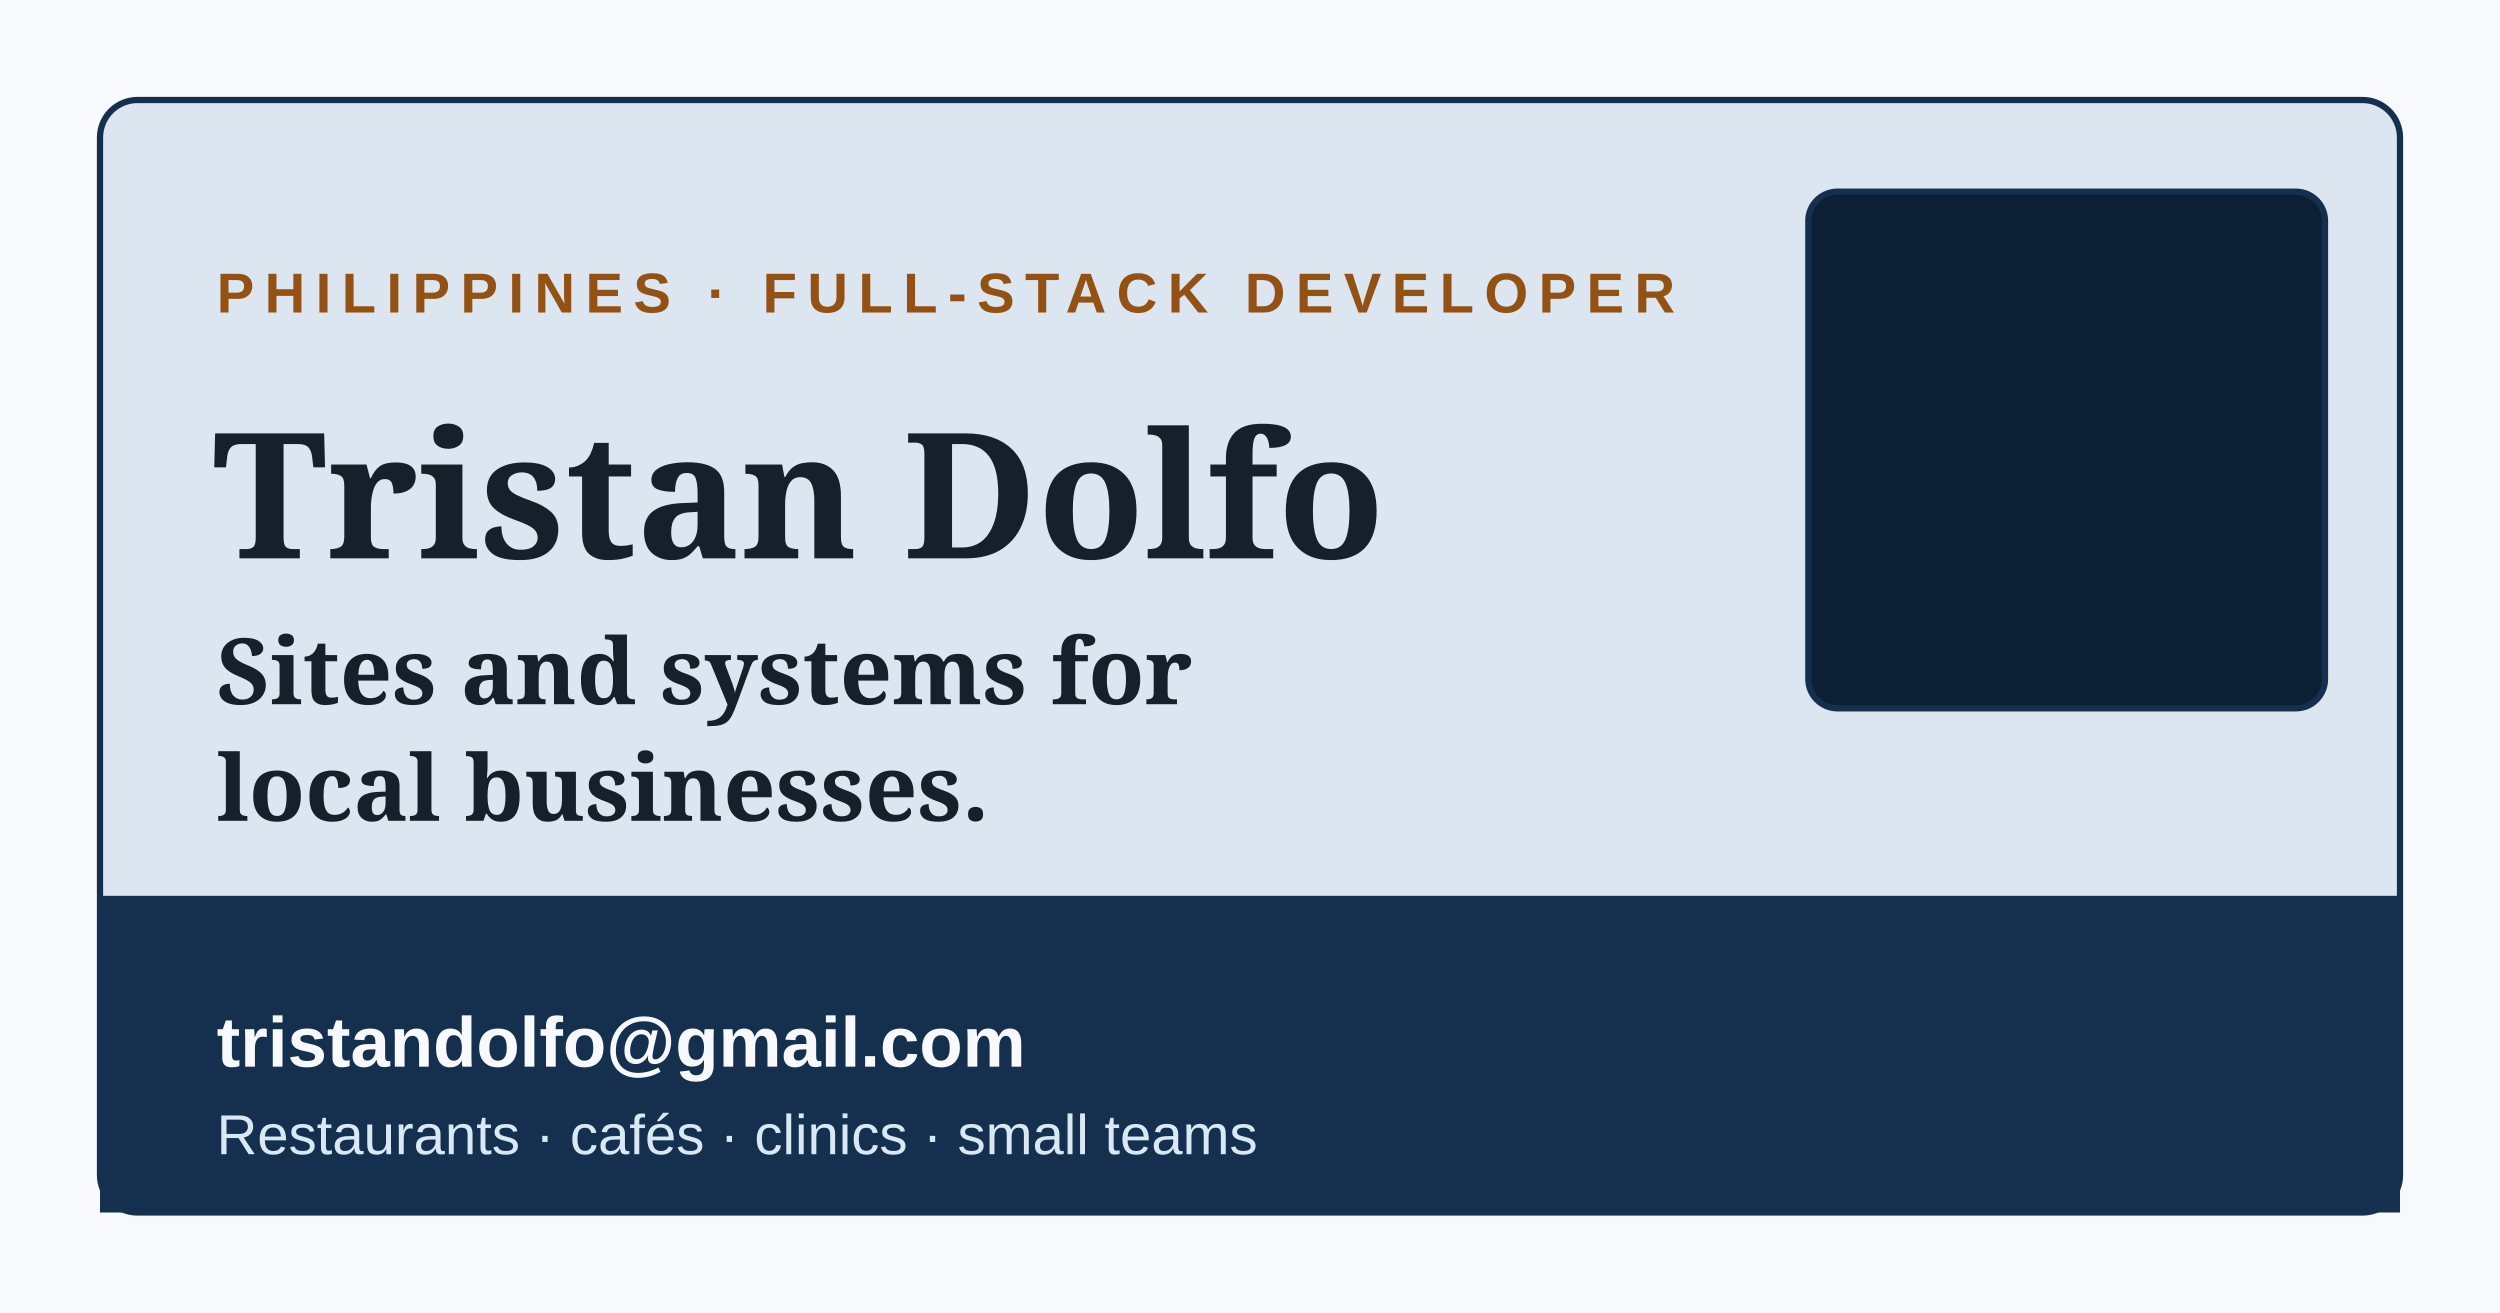
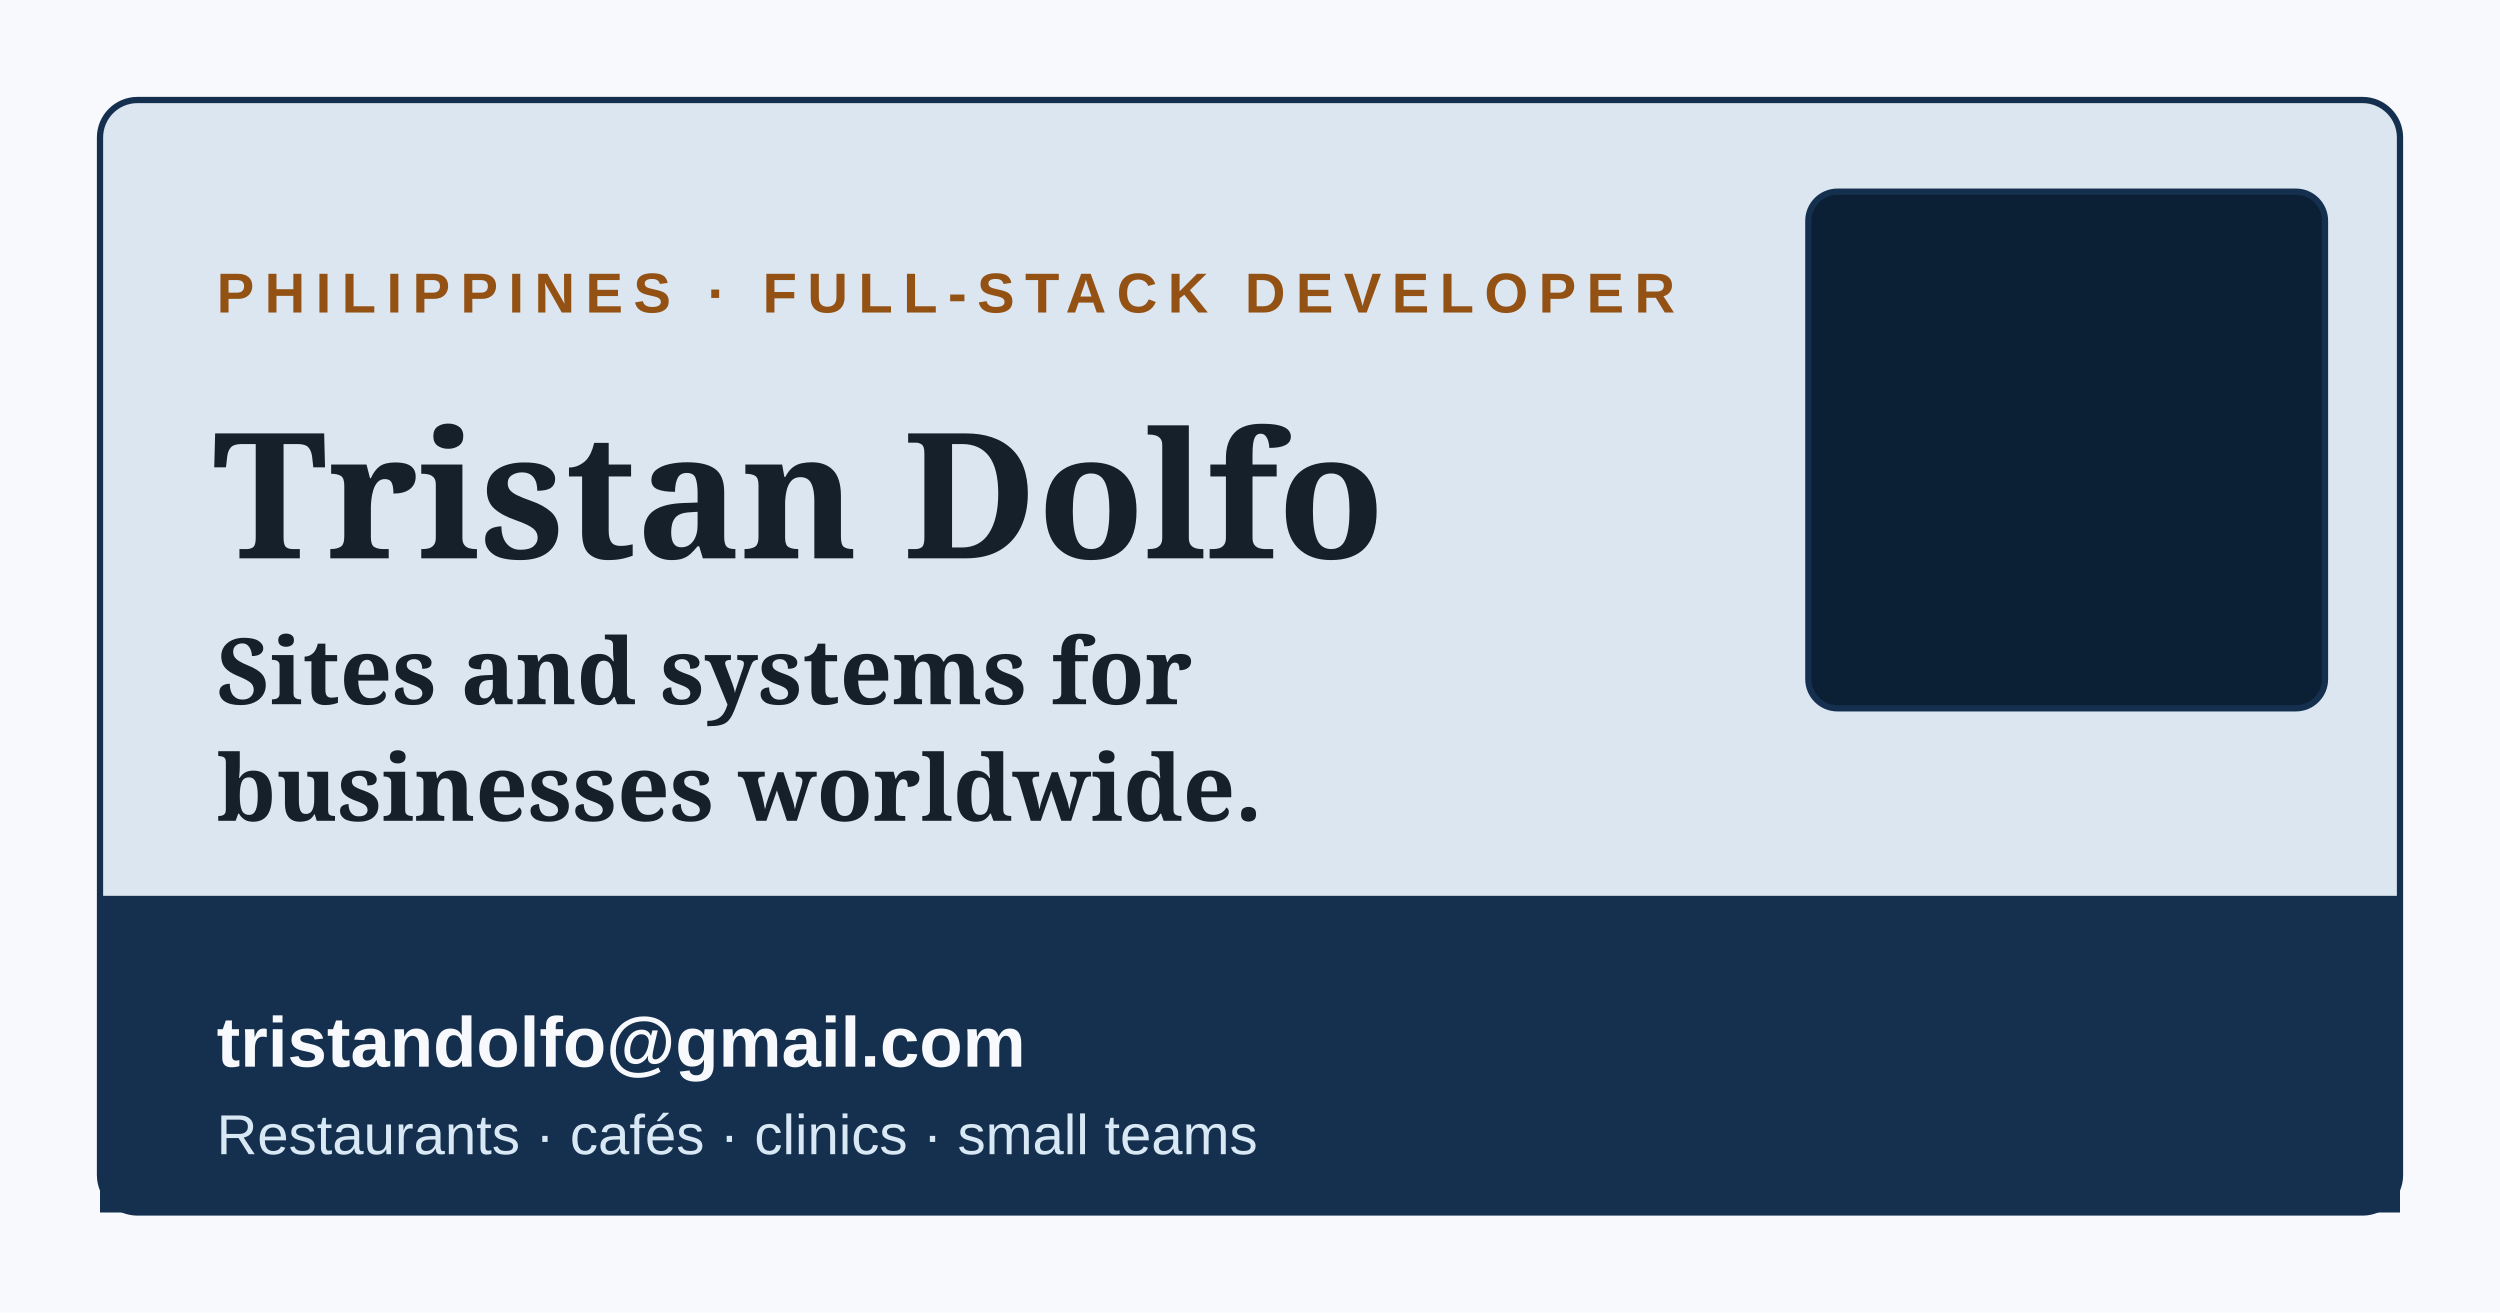
<svg xmlns="http://www.w3.org/2000/svg" width="1200" height="630" viewBox="0 0 1200 630" role="img" aria-labelledby="title desc">
  <rect width="1200" height="630" fill="#F7F9FC" />
  <rect x="48" y="48" width="1104" height="534" rx="18" fill="#DCE6F1" stroke="#14304E" stroke-width="3" />
  <path d="M48 430h1104v152H48z" fill="#14304E" />
  <rect id="logo-slot" x="868" y="92" width="248" height="248" rx="14" fill="#0B1F35" stroke="#14304E" stroke-width="3" />
  <text x="104" y="150" fill="#935214" font-family="Arial, sans-serif" font-size="27" font-weight="700" letter-spacing="5">PHILIPPINES · FULL-STACK DEVELOPER</text>
  <text x="102" y="268" fill="#16202B" font-family="Georgia, serif" font-size="84" font-weight="700">Tristan Dolfo</text>
  <text x="104" y="338" fill="#16202B" font-family="Georgia, serif" font-size="44" font-weight="700">Sites and systems for</text>
-   <text x="104" y="394" fill="#16202B" font-family="Georgia, serif" font-size="44" font-weight="700">local businesses.</text>
+   <text x="104" y="394" fill="#16202B" font-family="Georgia, serif" font-size="44" font-weight="700">businesses worldwide.</text>
  <text x="104" y="512" fill="#F7F9FC" font-family="Arial, sans-serif" font-size="34" font-weight="700">tristandolfo@gmail.com</text>
  <text x="104" y="554" fill="#D8E8F4" font-family="Arial, sans-serif" font-size="27">Restaurants · cafés · clinics · small teams</text>
</svg>
